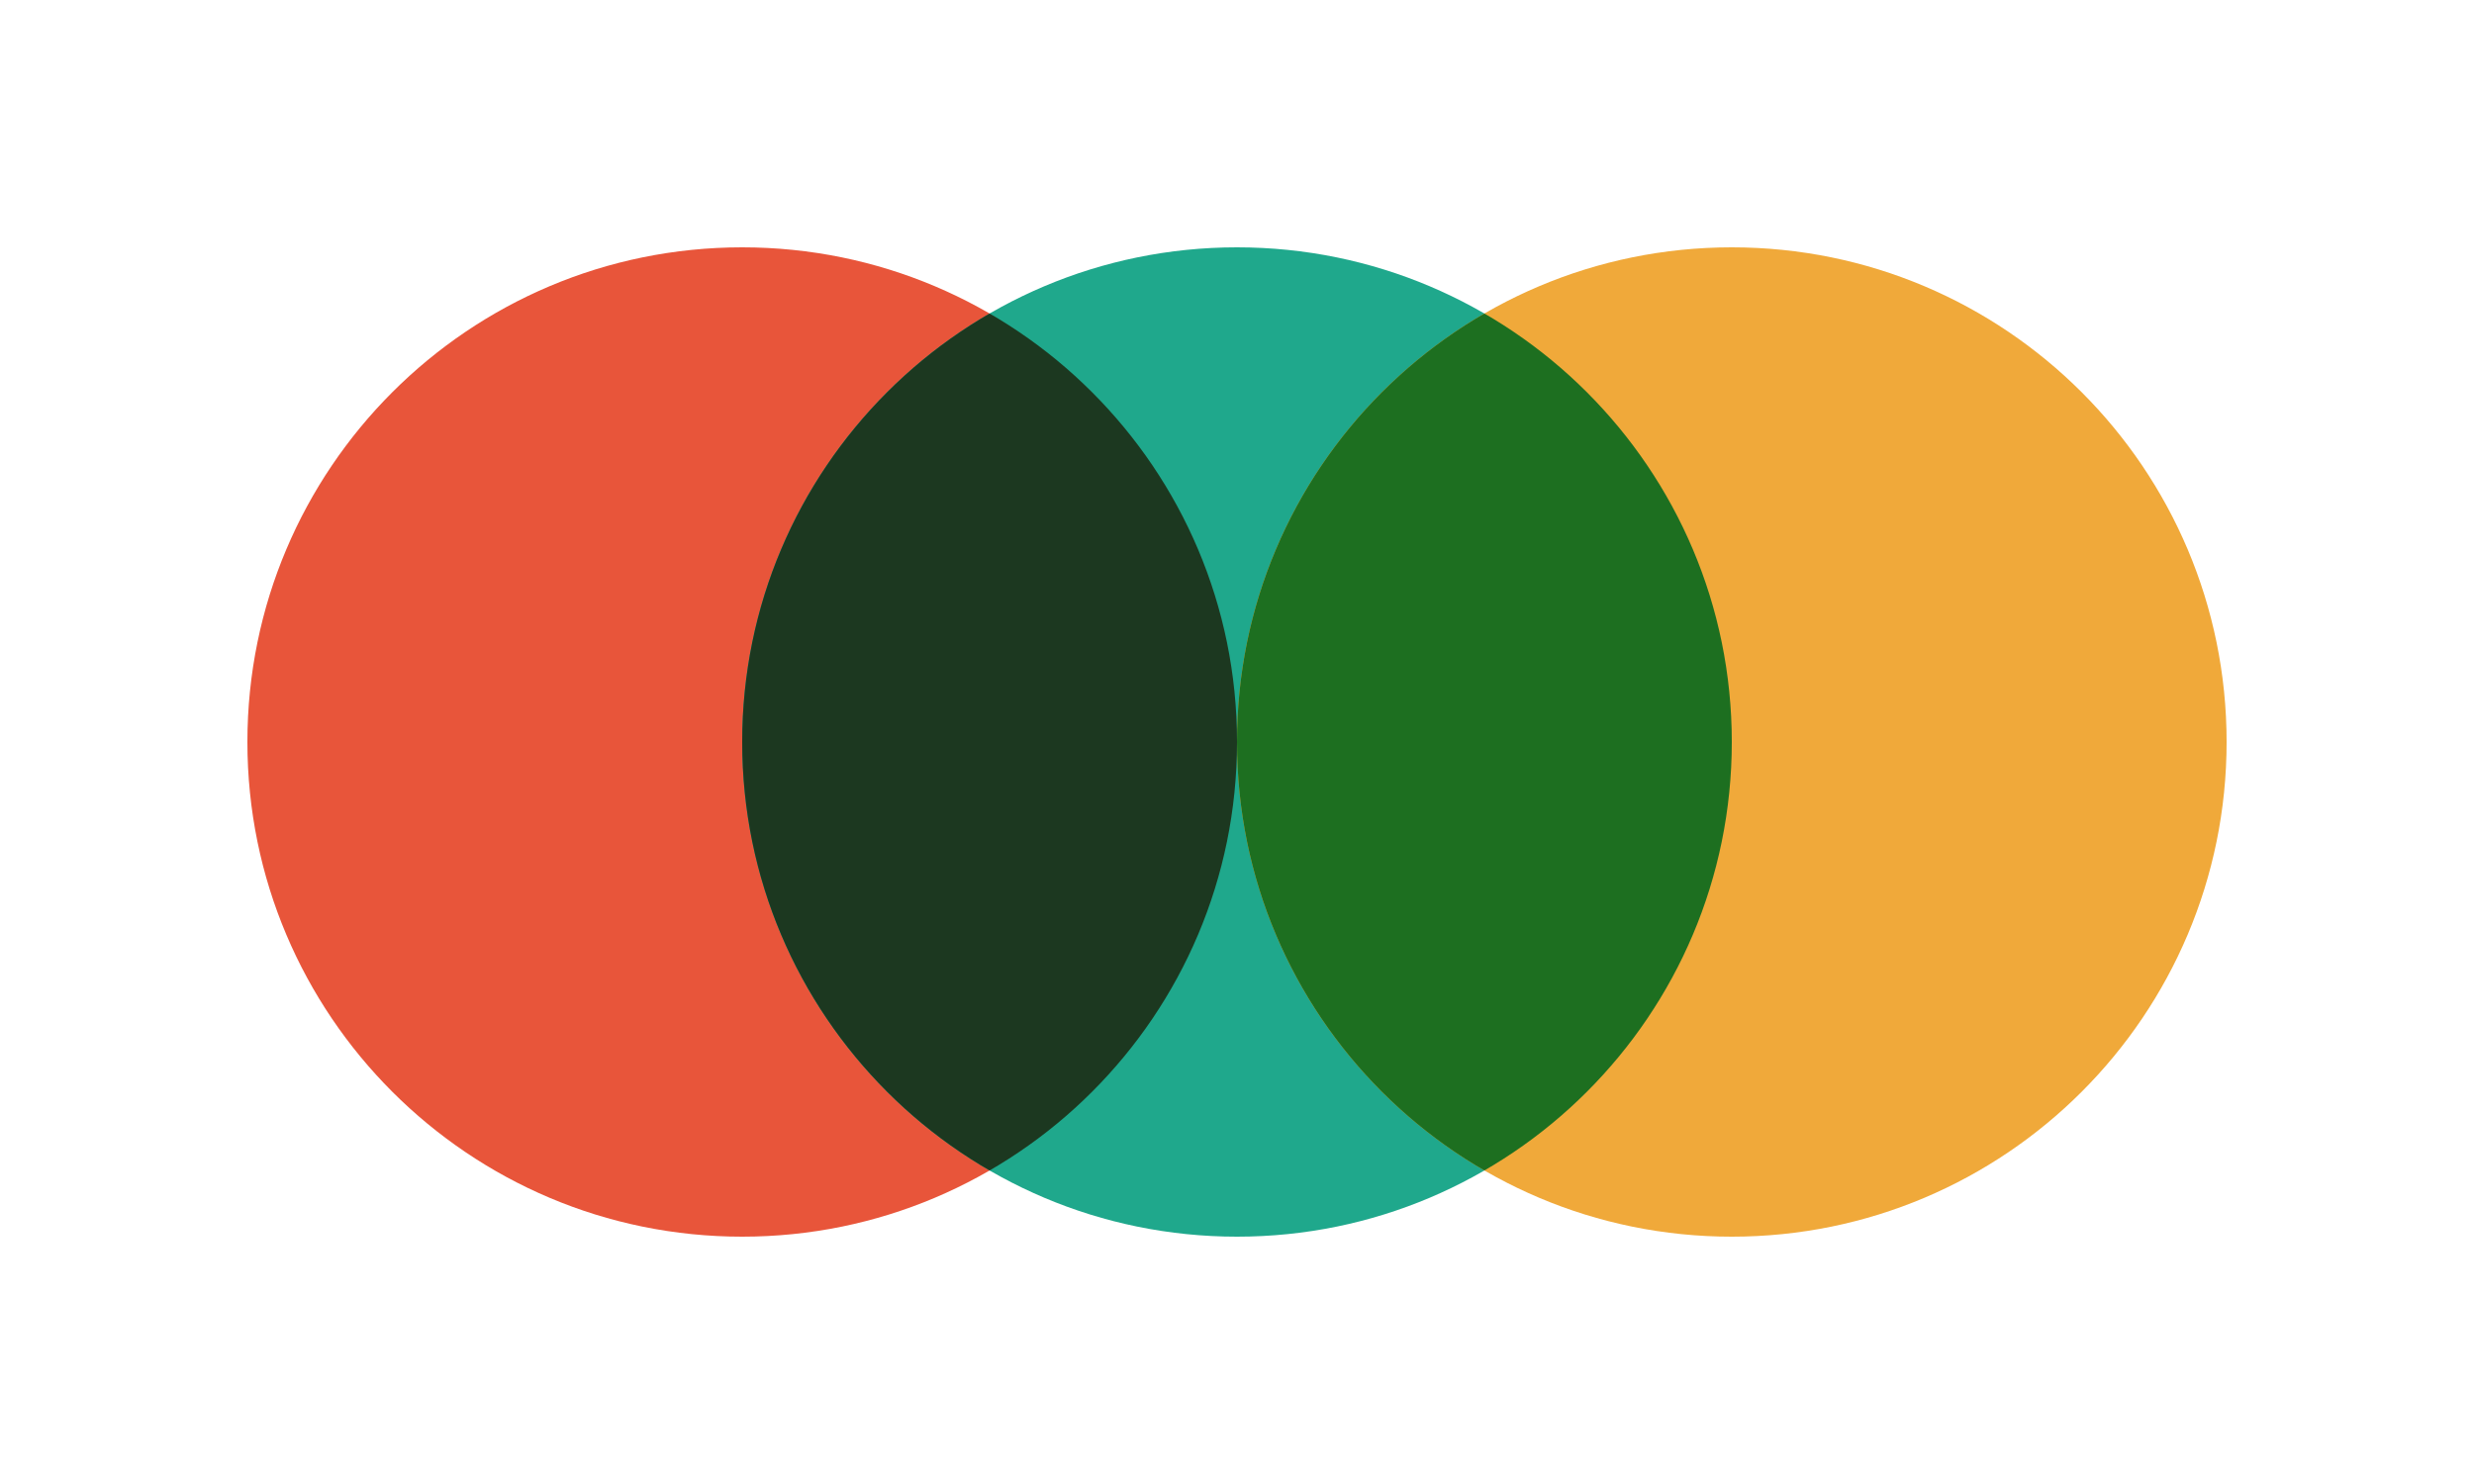
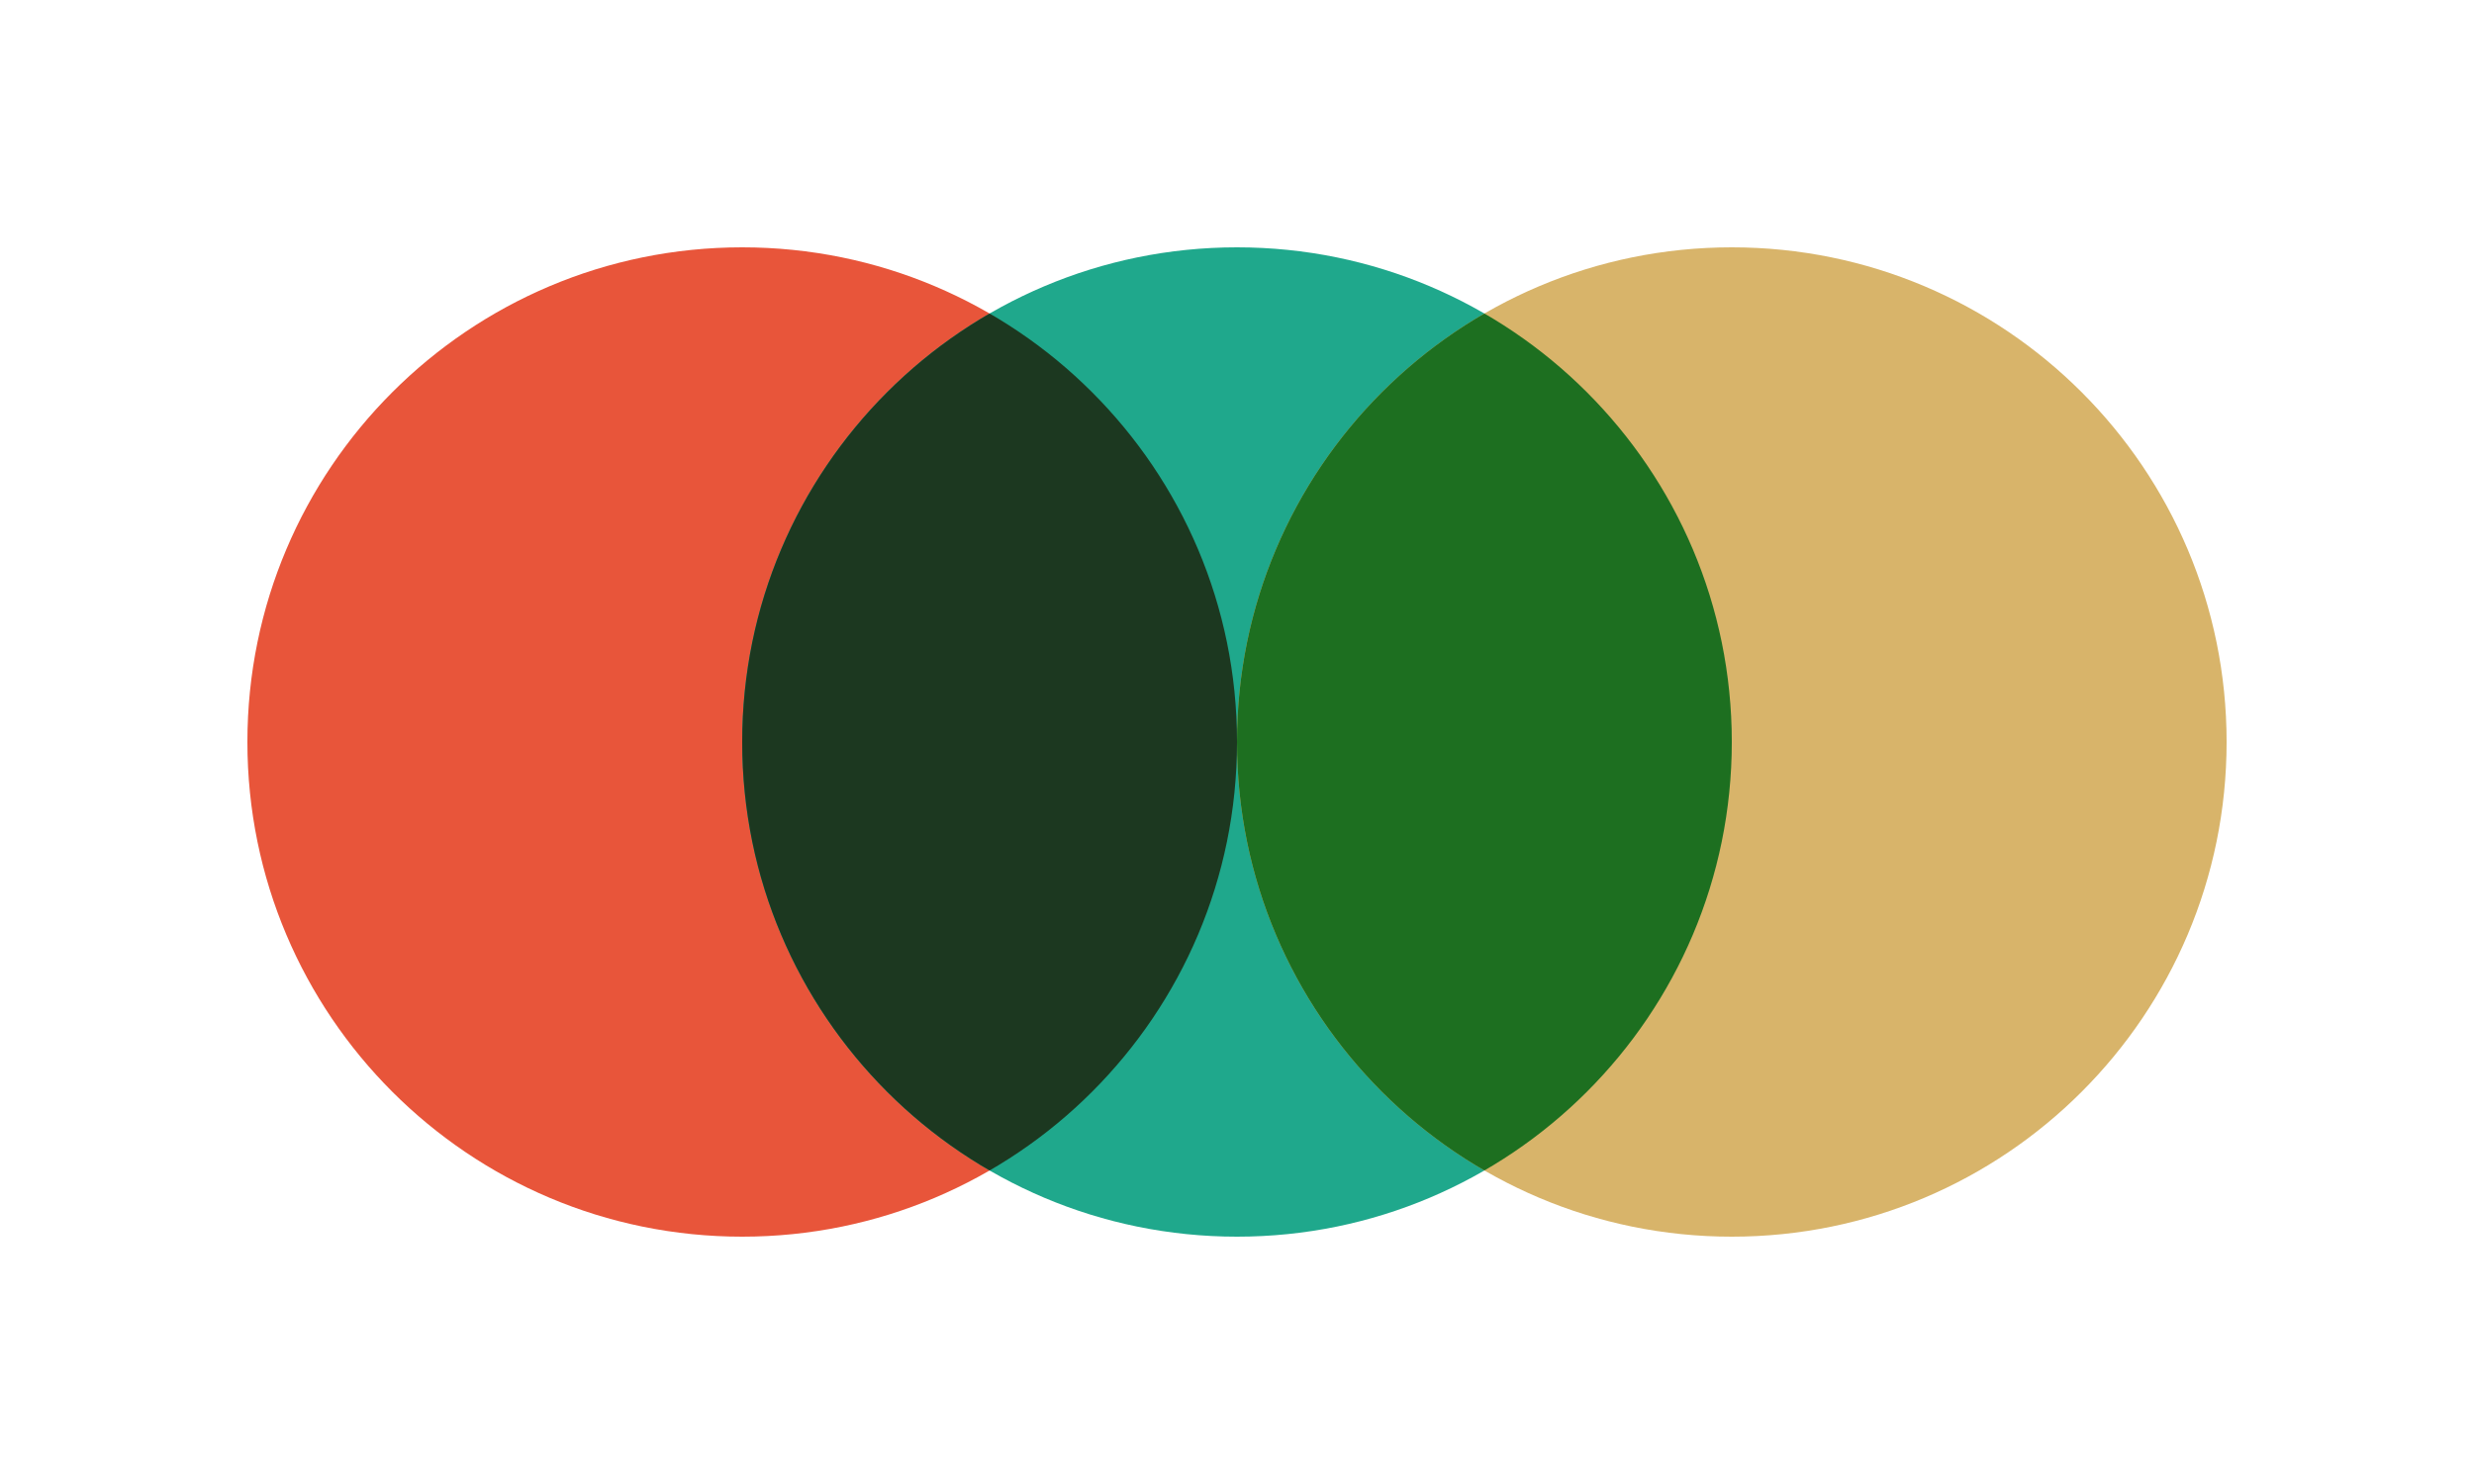
<svg xmlns="http://www.w3.org/2000/svg" viewBox="90 55 200 120" role="img">
  <defs>
    <clipPath id="logo-red">
      <circle cx="150" cy="115" r="40" />
    </clipPath>
    <clipPath id="logo-teal">
      <circle cx="190" cy="115" r="40" />
    </clipPath>
  </defs>
  <circle cx="150" cy="115" r="40" fill="#E8553A" />
  <circle cx="190" cy="115" r="40" fill="#1FA88C" />
-   <circle cx="230" cy="115" r="40" fill="#F0A93A" />
+   <circle cx="230" cy="115" r="40" fill="#D8B46A" />
  <circle cx="190" cy="115" r="40" fill="#1C3820" clip-path="url(#logo-red)" />
  <circle cx="230" cy="115" r="40" fill="#1D6F20" clip-path="url(#logo-teal)" />
</svg>
